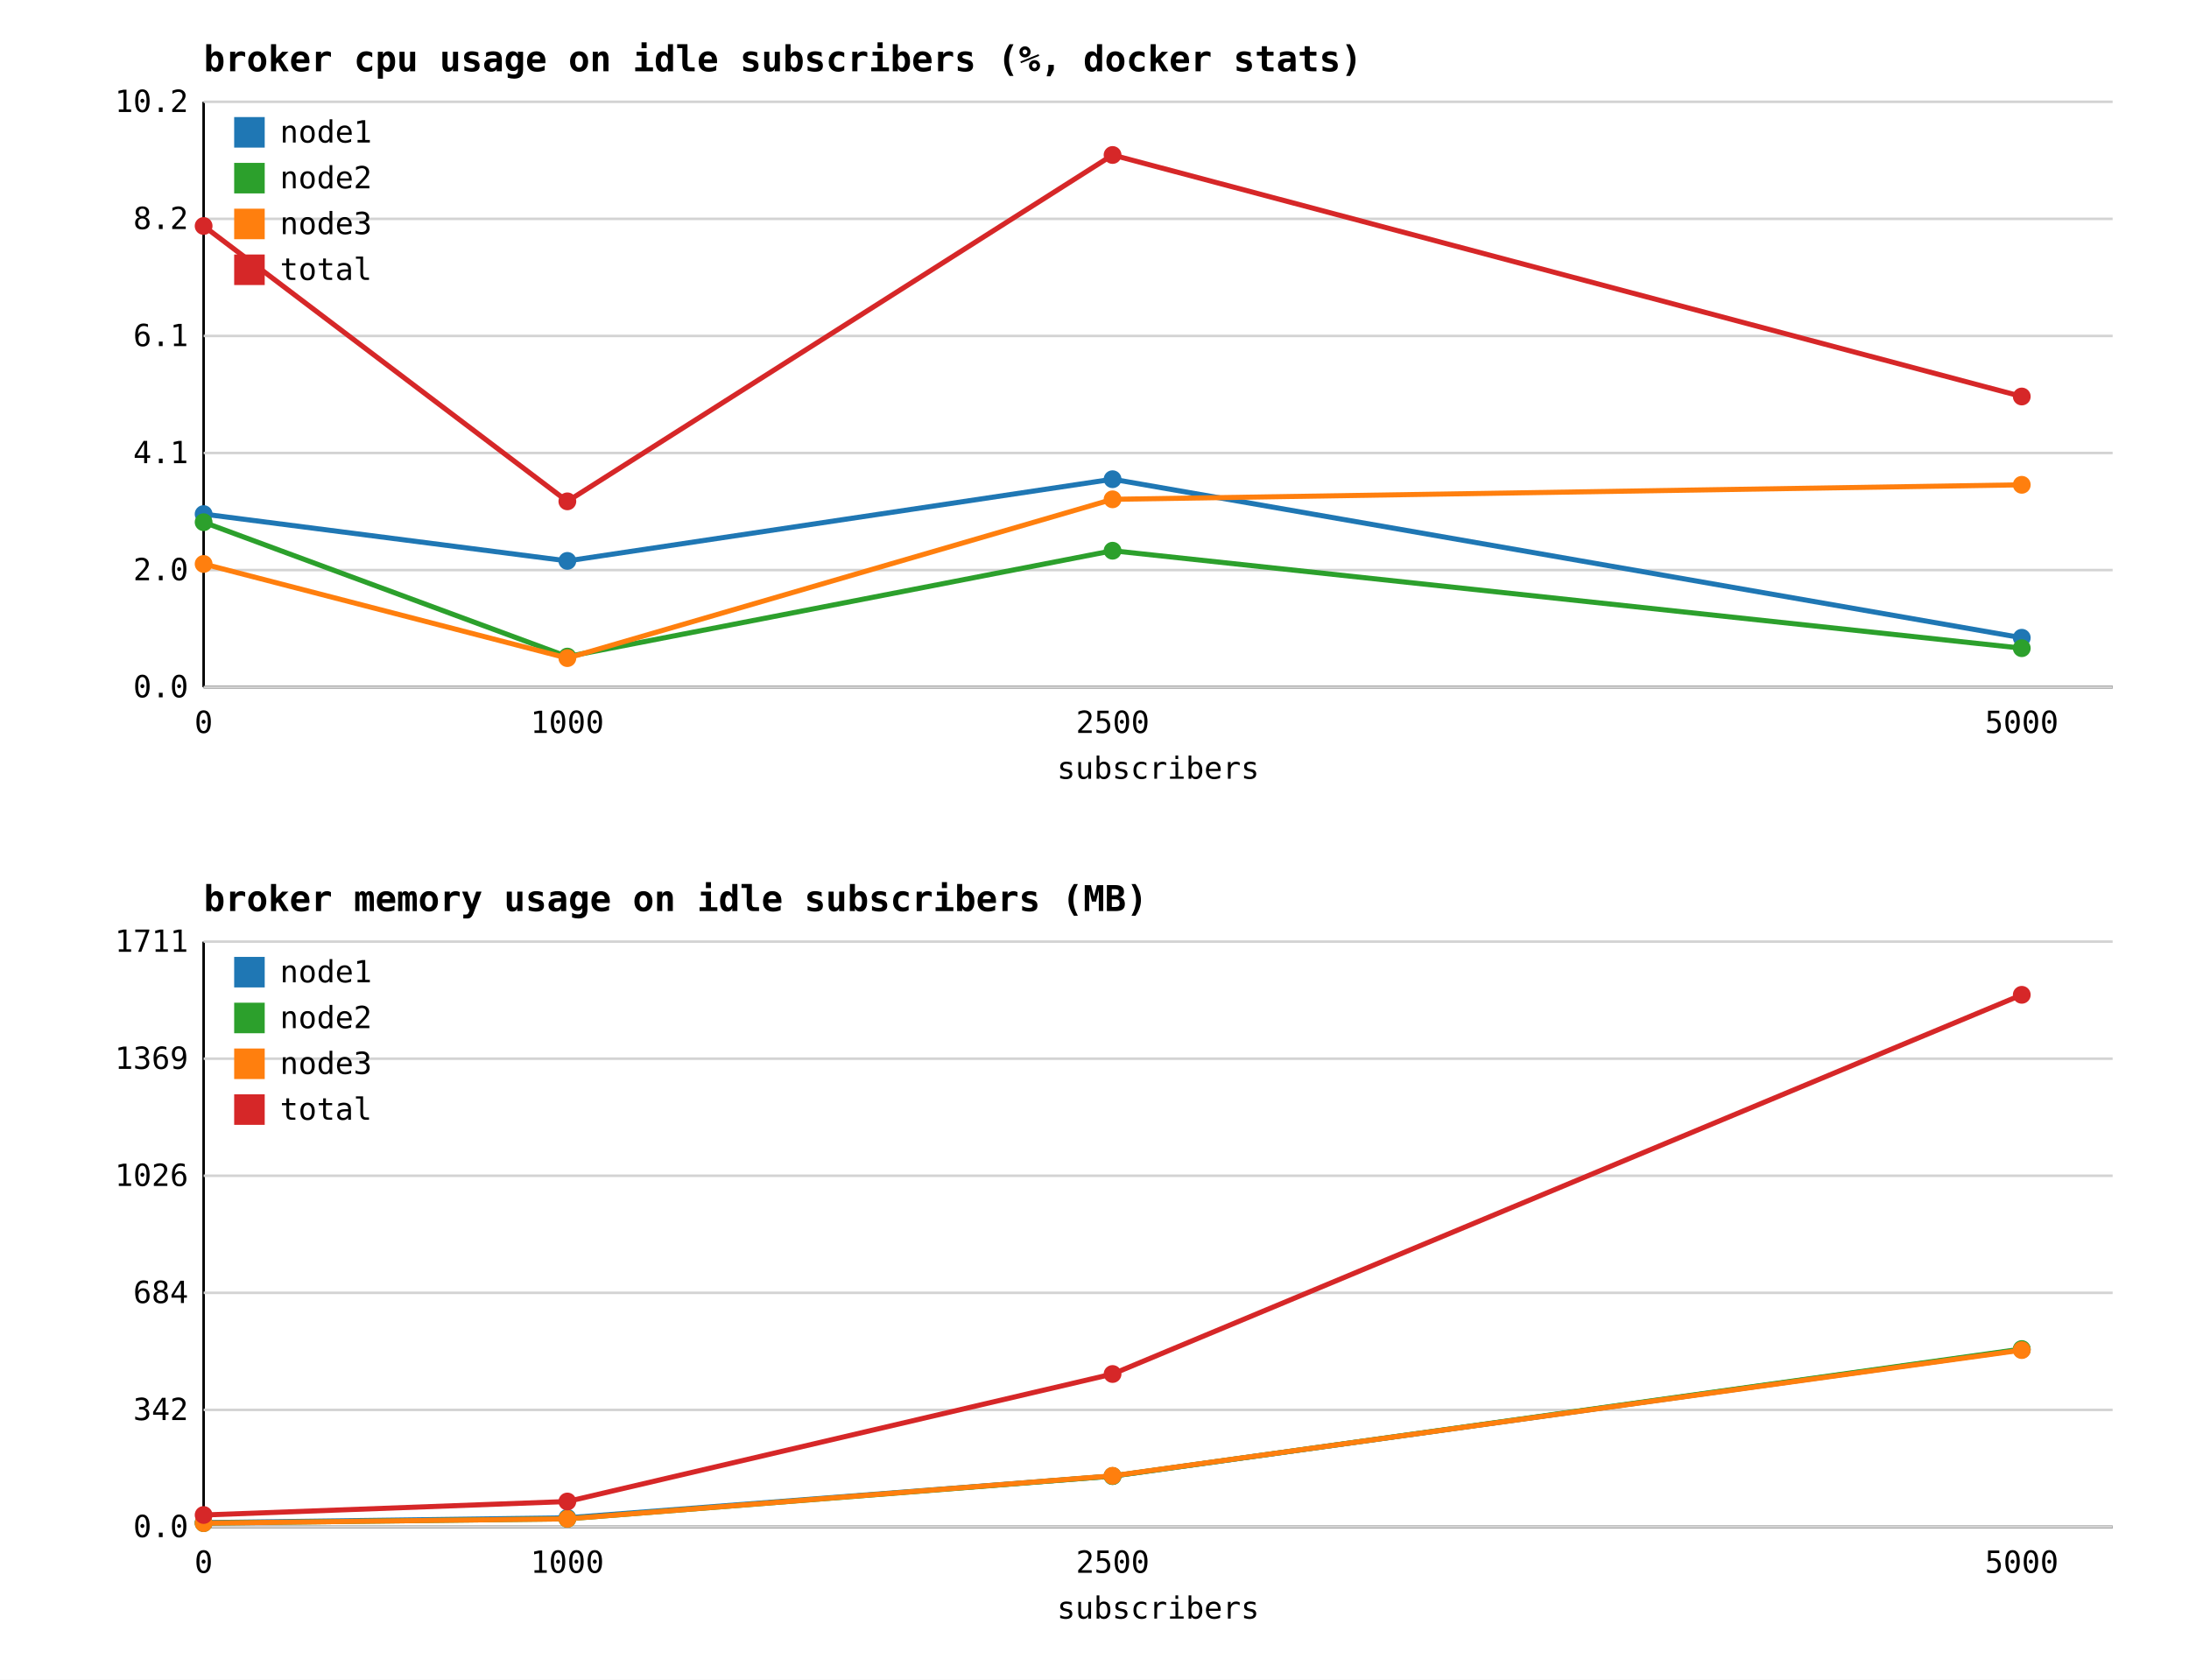
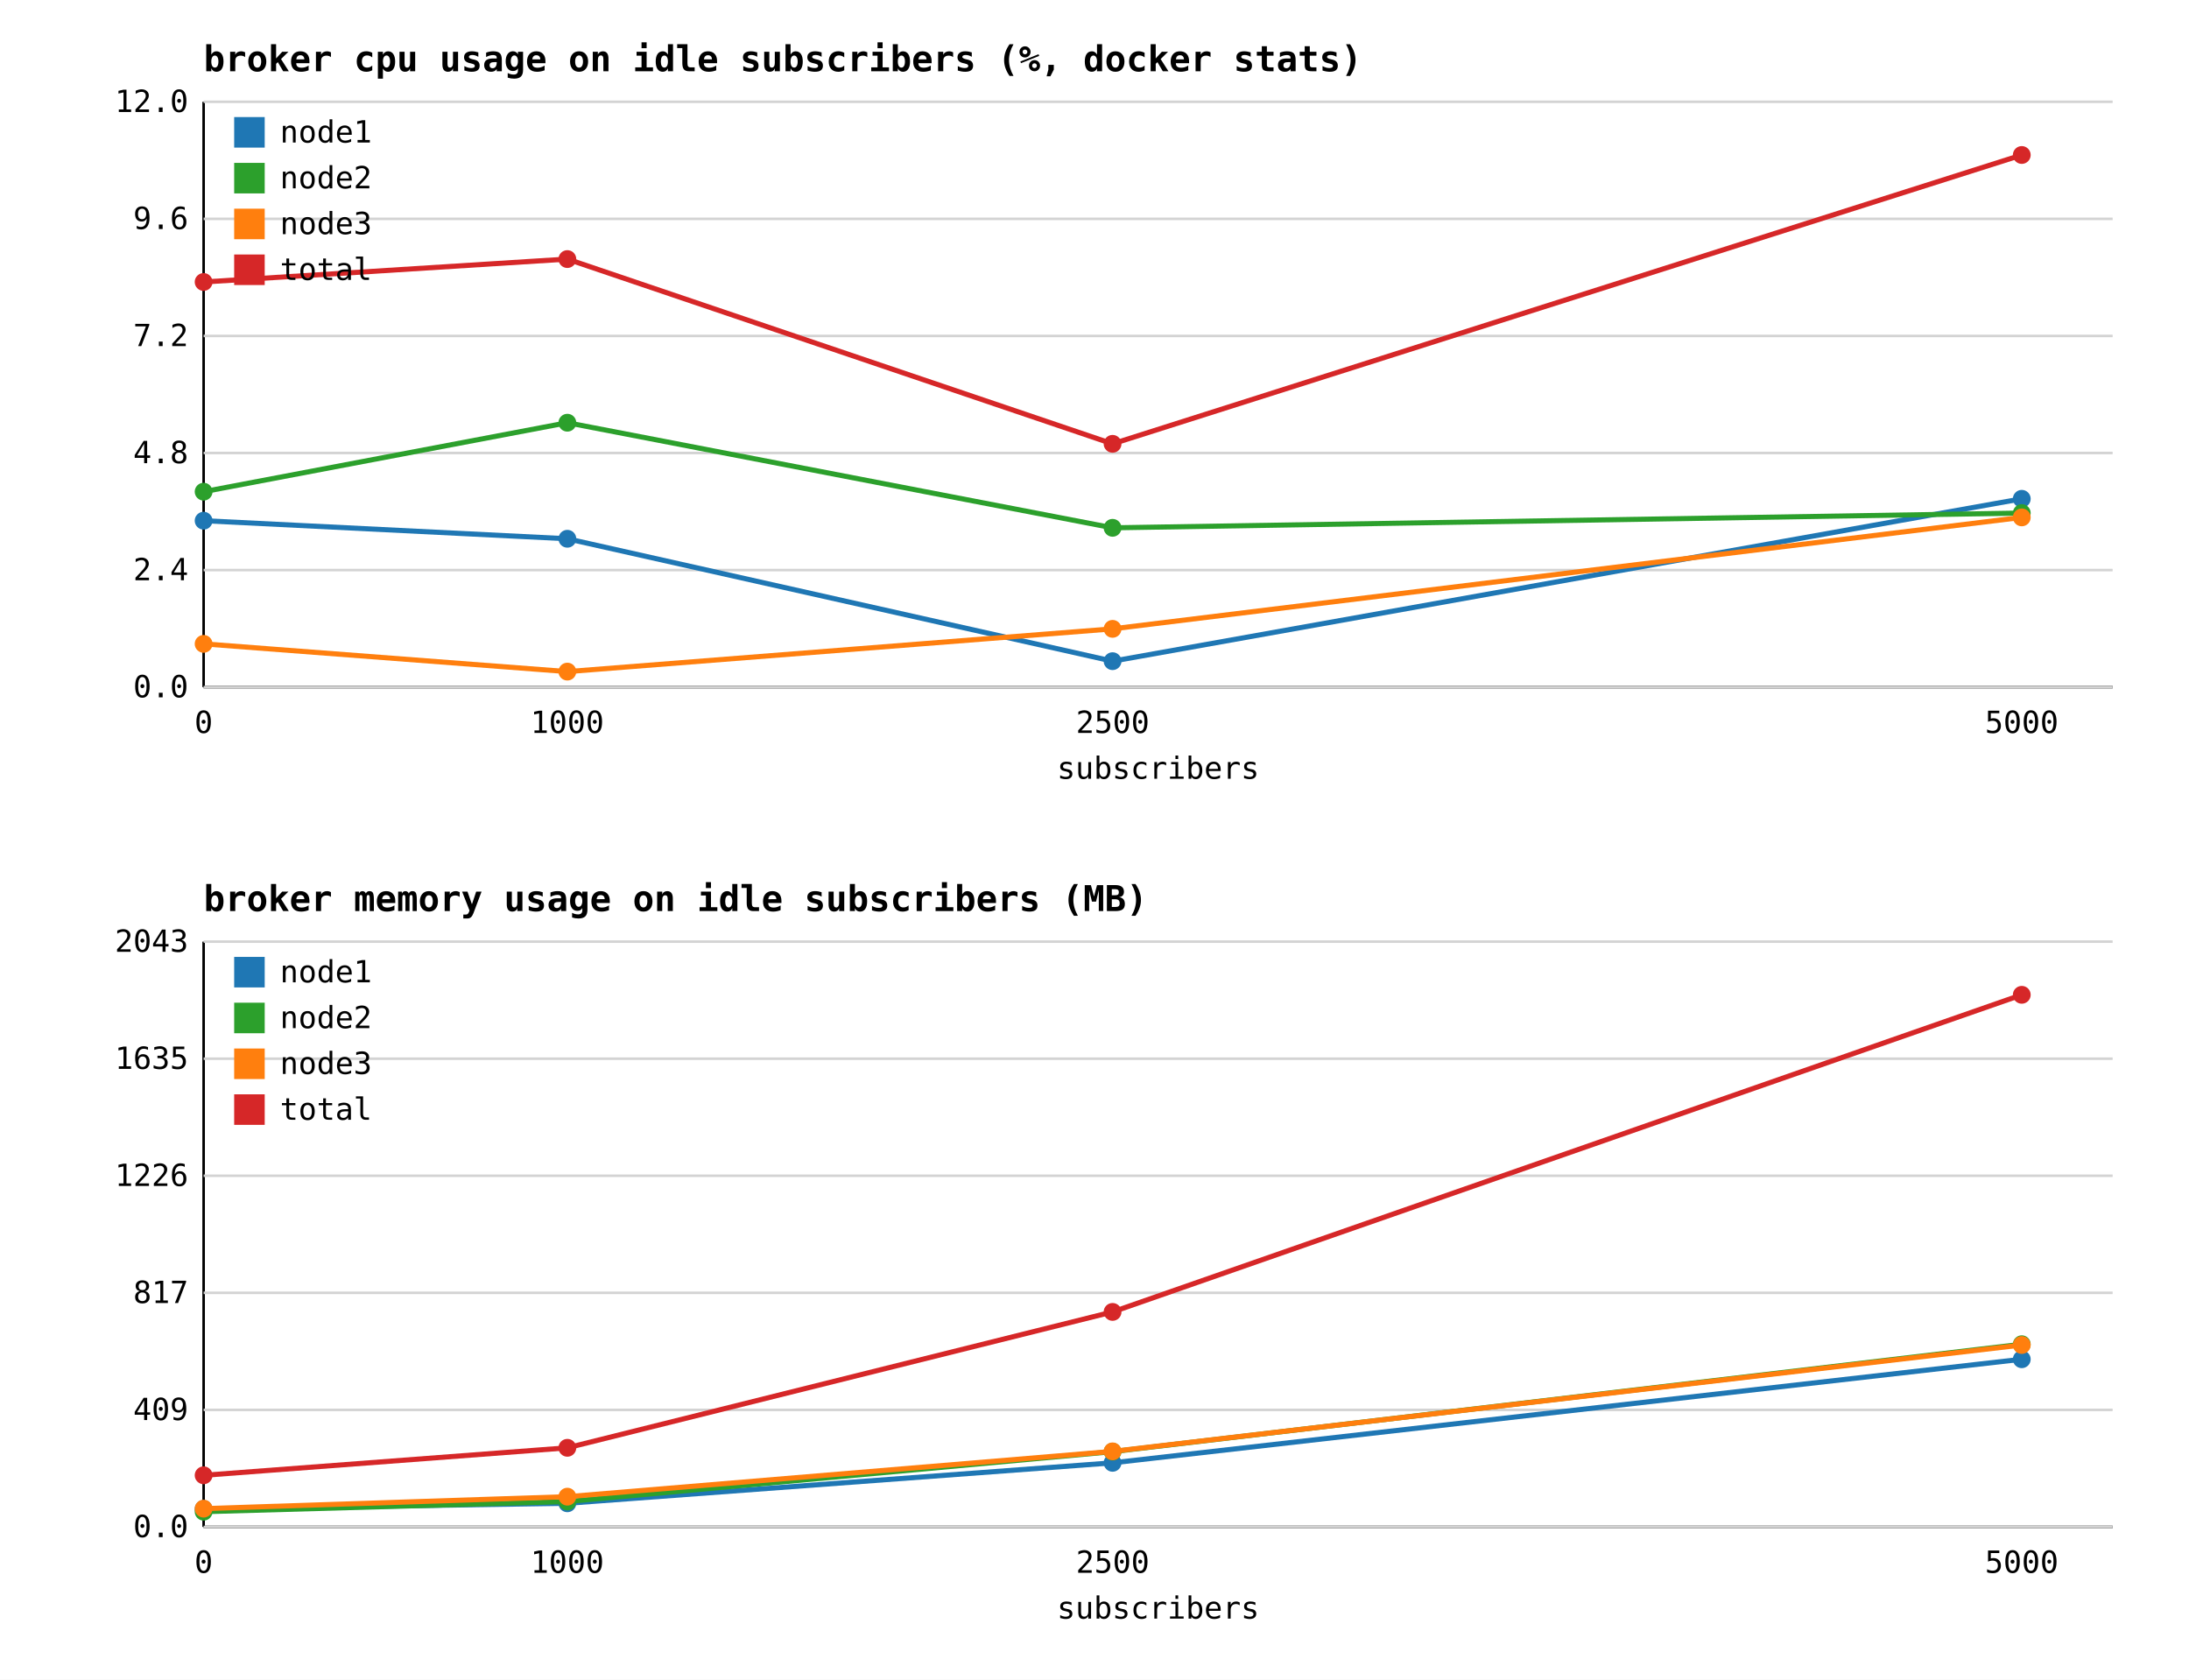
<svg xmlns="http://www.w3.org/2000/svg" width="860" height="660" viewBox="0 0 860 660" font-family="monospace" font-size="12">
  <rect width="860" height="660" fill="white" />
  <text x="80" y="28" font-size="14" font-weight="bold">broker cpu usage on idle subscribers (%, docker stats)</text>
  <line x1="80" y1="270" x2="830" y2="270" stroke="black" />
  <line x1="80" y1="40" x2="80" y2="270" stroke="black" />
  <line x1="80" y1="270" x2="830" y2="270" stroke="lightgray" />
  <text x="74" y="274" text-anchor="end">0.0</text>
  <line x1="80" y1="224" x2="830" y2="224" stroke="lightgray" />
-   <text x="74" y="228" text-anchor="end">2.0</text>
+   <text x="74" y="228" text-anchor="end">2.4</text>
  <line x1="80" y1="178" x2="830" y2="178" stroke="lightgray" />
-   <text x="74" y="182" text-anchor="end">4.1</text>
+   <text x="74" y="182" text-anchor="end">4.8</text>
  <line x1="80" y1="132" x2="830" y2="132" stroke="lightgray" />
-   <text x="74" y="136" text-anchor="end">6.1</text>
+   <text x="74" y="136" text-anchor="end">7.2</text>
  <line x1="80" y1="86" x2="830" y2="86" stroke="lightgray" />
-   <text x="74" y="90" text-anchor="end">8.2</text>
+   <text x="74" y="90" text-anchor="end">9.6</text>
  <line x1="80" y1="40" x2="830" y2="40" stroke="lightgray" />
-   <text x="74" y="44" text-anchor="end">10.2</text>
+   <text x="74" y="44" text-anchor="end">12.0</text>
  <text x="80" y="288" text-anchor="middle">0</text>
  <text x="222.857" y="288" text-anchor="middle">1000</text>
  <text x="437.143" y="288" text-anchor="middle">2500</text>
  <text x="794.286" y="288" text-anchor="middle">5000</text>
  <text x="455" y="306" text-anchor="middle">subscribers</text>
-   <polyline points="80.0,202.0 222.9,220.4 437.1,188.3 794.3,250.6" fill="none" stroke="#1f77b4" stroke-width="2" />
-   <circle cx="80.0" cy="202.0" r="3.5" fill="#1f77b4" />
-   <circle cx="222.9" cy="220.4" r="3.5" fill="#1f77b4" />
-   <circle cx="437.1" cy="188.3" r="3.5" fill="#1f77b4" />
-   <circle cx="794.3" cy="250.6" r="3.5" fill="#1f77b4" />
+   <polyline points="80.0,204.6 222.9,211.7 437.1,259.8 794.3,196.0" fill="none" stroke="#1f77b4" stroke-width="2" />
+   <circle cx="80.0" cy="204.6" r="3.5" fill="#1f77b4" />
+   <circle cx="222.9" cy="211.7" r="3.5" fill="#1f77b4" />
+   <circle cx="437.1" cy="259.8" r="3.5" fill="#1f77b4" />
+   <circle cx="794.3" cy="196.0" r="3.5" fill="#1f77b4" />
  <rect x="92" y="46" width="12" height="12" fill="#1f77b4" />
  <text x="110" y="56">node1</text>
-   <polyline points="80.0,205.2 222.9,258.0 437.1,216.4 794.3,254.7" fill="none" stroke="#2ca02c" stroke-width="2" />
-   <circle cx="80.0" cy="205.2" r="3.5" fill="#2ca02c" />
-   <circle cx="222.9" cy="258.0" r="3.5" fill="#2ca02c" />
-   <circle cx="437.1" cy="216.4" r="3.5" fill="#2ca02c" />
-   <circle cx="794.3" cy="254.7" r="3.5" fill="#2ca02c" />
+   <polyline points="80.0,193.2 222.9,166.1 437.1,207.4 794.3,201.6" fill="none" stroke="#2ca02c" stroke-width="2" />
+   <circle cx="80.0" cy="193.2" r="3.5" fill="#2ca02c" />
+   <circle cx="222.9" cy="166.1" r="3.5" fill="#2ca02c" />
+   <circle cx="437.1" cy="207.4" r="3.5" fill="#2ca02c" />
+   <circle cx="794.3" cy="201.6" r="3.5" fill="#2ca02c" />
  <rect x="92" y="64" width="12" height="12" fill="#2ca02c" />
  <text x="110" y="74">node2</text>
-   <polyline points="80.0,221.6 222.9,258.6 437.1,196.2 794.3,190.5" fill="none" stroke="#ff7f0e" stroke-width="2" />
-   <circle cx="80.0" cy="221.6" r="3.5" fill="#ff7f0e" />
-   <circle cx="222.9" cy="258.6" r="3.5" fill="#ff7f0e" />
-   <circle cx="437.1" cy="196.2" r="3.5" fill="#ff7f0e" />
-   <circle cx="794.3" cy="190.5" r="3.5" fill="#ff7f0e" />
+   <polyline points="80.0,253.0 222.9,263.9 437.1,247.1 794.3,203.3" fill="none" stroke="#ff7f0e" stroke-width="2" />
+   <circle cx="80.0" cy="253.0" r="3.5" fill="#ff7f0e" />
+   <circle cx="222.9" cy="263.9" r="3.5" fill="#ff7f0e" />
+   <circle cx="437.1" cy="247.1" r="3.5" fill="#ff7f0e" />
+   <circle cx="794.3" cy="203.3" r="3.5" fill="#ff7f0e" />
  <rect x="92" y="82" width="12" height="12" fill="#ff7f0e" />
  <text x="110" y="92">node3</text>
-   <polyline points="80.0,88.8 222.9,197.0 437.1,60.9 794.3,155.8" fill="none" stroke="#d62728" stroke-width="2" />
-   <circle cx="80.0" cy="88.8" r="3.5" fill="#d62728" />
-   <circle cx="222.9" cy="197.0" r="3.5" fill="#d62728" />
-   <circle cx="437.1" cy="60.9" r="3.5" fill="#d62728" />
-   <circle cx="794.3" cy="155.8" r="3.5" fill="#d62728" />
+   <polyline points="80.0,110.8 222.9,101.8 437.1,174.4 794.3,60.9" fill="none" stroke="#d62728" stroke-width="2" />
+   <circle cx="80.0" cy="110.8" r="3.5" fill="#d62728" />
+   <circle cx="222.9" cy="101.8" r="3.5" fill="#d62728" />
+   <circle cx="437.1" cy="174.4" r="3.5" fill="#d62728" />
+   <circle cx="794.3" cy="60.9" r="3.5" fill="#d62728" />
  <rect x="92" y="100" width="12" height="12" fill="#d62728" />
  <text x="110" y="110">total</text>
  <text x="80" y="358" font-size="14" font-weight="bold">broker memory usage on idle subscribers (MB)</text>
  <line x1="80" y1="600" x2="830" y2="600" stroke="black" />
  <line x1="80" y1="370" x2="80" y2="600" stroke="black" />
  <line x1="80" y1="600" x2="830" y2="600" stroke="lightgray" />
  <text x="74" y="604" text-anchor="end">0.0</text>
  <line x1="80" y1="554" x2="830" y2="554" stroke="lightgray" />
-   <text x="74" y="558" text-anchor="end">342</text>
+   <text x="74" y="558" text-anchor="end">409</text>
  <line x1="80" y1="508" x2="830" y2="508" stroke="lightgray" />
-   <text x="74" y="512" text-anchor="end">684</text>
+   <text x="74" y="512" text-anchor="end">817</text>
  <line x1="80" y1="462" x2="830" y2="462" stroke="lightgray" />
-   <text x="74" y="466" text-anchor="end">1026</text>
+   <text x="74" y="466" text-anchor="end">1226</text>
  <line x1="80" y1="416" x2="830" y2="416" stroke="lightgray" />
-   <text x="74" y="420" text-anchor="end">1369</text>
+   <text x="74" y="420" text-anchor="end">1635</text>
  <line x1="80" y1="370" x2="830" y2="370" stroke="lightgray" />
-   <text x="74" y="374" text-anchor="end">1711</text>
+   <text x="74" y="374" text-anchor="end">2043</text>
  <text x="80" y="618" text-anchor="middle">0</text>
  <text x="222.857" y="618" text-anchor="middle">1000</text>
  <text x="437.143" y="618" text-anchor="middle">2500</text>
  <text x="794.286" y="618" text-anchor="middle">5000</text>
  <text x="455" y="636" text-anchor="middle">subscribers</text>
-   <polyline points="80.0,598.3 222.9,596.4 437.1,580.0 794.3,530.3" fill="none" stroke="#1f77b4" stroke-width="2" />
-   <circle cx="80.0" cy="598.3" r="3.5" fill="#1f77b4" />
-   <circle cx="222.9" cy="596.4" r="3.5" fill="#1f77b4" />
-   <circle cx="437.1" cy="580.0" r="3.5" fill="#1f77b4" />
-   <circle cx="794.3" cy="530.3" r="3.5" fill="#1f77b4" />
+   <polyline points="80.0,592.9 222.9,590.7 437.1,574.8 794.3,534.1" fill="none" stroke="#1f77b4" stroke-width="2" />
+   <circle cx="80.0" cy="592.9" r="3.5" fill="#1f77b4" />
+   <circle cx="222.9" cy="590.7" r="3.5" fill="#1f77b4" />
+   <circle cx="437.1" cy="574.8" r="3.5" fill="#1f77b4" />
+   <circle cx="794.3" cy="534.1" r="3.5" fill="#1f77b4" />
  <rect x="92" y="376" width="12" height="12" fill="#1f77b4" />
  <text x="110" y="386">node1</text>
-   <polyline points="80.0,598.5 222.9,596.8 437.1,580.0 794.3,530.1" fill="none" stroke="#2ca02c" stroke-width="2" />
-   <circle cx="80.0" cy="598.5" r="3.5" fill="#2ca02c" />
-   <circle cx="222.9" cy="596.8" r="3.5" fill="#2ca02c" />
-   <circle cx="437.1" cy="580.0" r="3.5" fill="#2ca02c" />
-   <circle cx="794.3" cy="530.1" r="3.5" fill="#2ca02c" />
+   <polyline points="80.0,594.0 222.9,590.0 437.1,570.4 794.3,528.2" fill="none" stroke="#2ca02c" stroke-width="2" />
+   <circle cx="80.0" cy="594.0" r="3.5" fill="#2ca02c" />
+   <circle cx="222.9" cy="590.0" r="3.5" fill="#2ca02c" />
+   <circle cx="437.1" cy="570.4" r="3.5" fill="#2ca02c" />
+   <circle cx="794.3" cy="528.2" r="3.5" fill="#2ca02c" />
  <rect x="92" y="394" width="12" height="12" fill="#2ca02c" />
  <text x="110" y="404">node2</text>
-   <polyline points="80.0,598.5 222.9,596.8 437.1,579.9 794.3,530.5" fill="none" stroke="#ff7f0e" stroke-width="2" />
-   <circle cx="80.0" cy="598.5" r="3.5" fill="#ff7f0e" />
-   <circle cx="222.9" cy="596.8" r="3.5" fill="#ff7f0e" />
-   <circle cx="437.1" cy="579.9" r="3.5" fill="#ff7f0e" />
-   <circle cx="794.3" cy="530.5" r="3.5" fill="#ff7f0e" />
+   <polyline points="80.0,592.8 222.9,588.1 437.1,570.3 794.3,528.5" fill="none" stroke="#ff7f0e" stroke-width="2" />
+   <circle cx="80.0" cy="592.8" r="3.5" fill="#ff7f0e" />
+   <circle cx="222.9" cy="588.1" r="3.5" fill="#ff7f0e" />
+   <circle cx="437.1" cy="570.3" r="3.5" fill="#ff7f0e" />
+   <circle cx="794.3" cy="528.5" r="3.5" fill="#ff7f0e" />
  <rect x="92" y="412" width="12" height="12" fill="#ff7f0e" />
  <text x="110" y="422">node3</text>
-   <polyline points="80.0,595.3 222.9,590.0 437.1,539.9 794.3,390.9" fill="none" stroke="#d62728" stroke-width="2" />
-   <circle cx="80.0" cy="595.3" r="3.5" fill="#d62728" />
-   <circle cx="222.9" cy="590.0" r="3.5" fill="#d62728" />
-   <circle cx="437.1" cy="539.9" r="3.5" fill="#d62728" />
+   <polyline points="80.0,579.7 222.9,568.9 437.1,515.5 794.3,390.9" fill="none" stroke="#d62728" stroke-width="2" />
+   <circle cx="80.0" cy="579.7" r="3.5" fill="#d62728" />
+   <circle cx="222.9" cy="568.9" r="3.5" fill="#d62728" />
+   <circle cx="437.1" cy="515.5" r="3.5" fill="#d62728" />
  <circle cx="794.3" cy="390.9" r="3.5" fill="#d62728" />
  <rect x="92" y="430" width="12" height="12" fill="#d62728" />
  <text x="110" y="440">total</text>
</svg>
